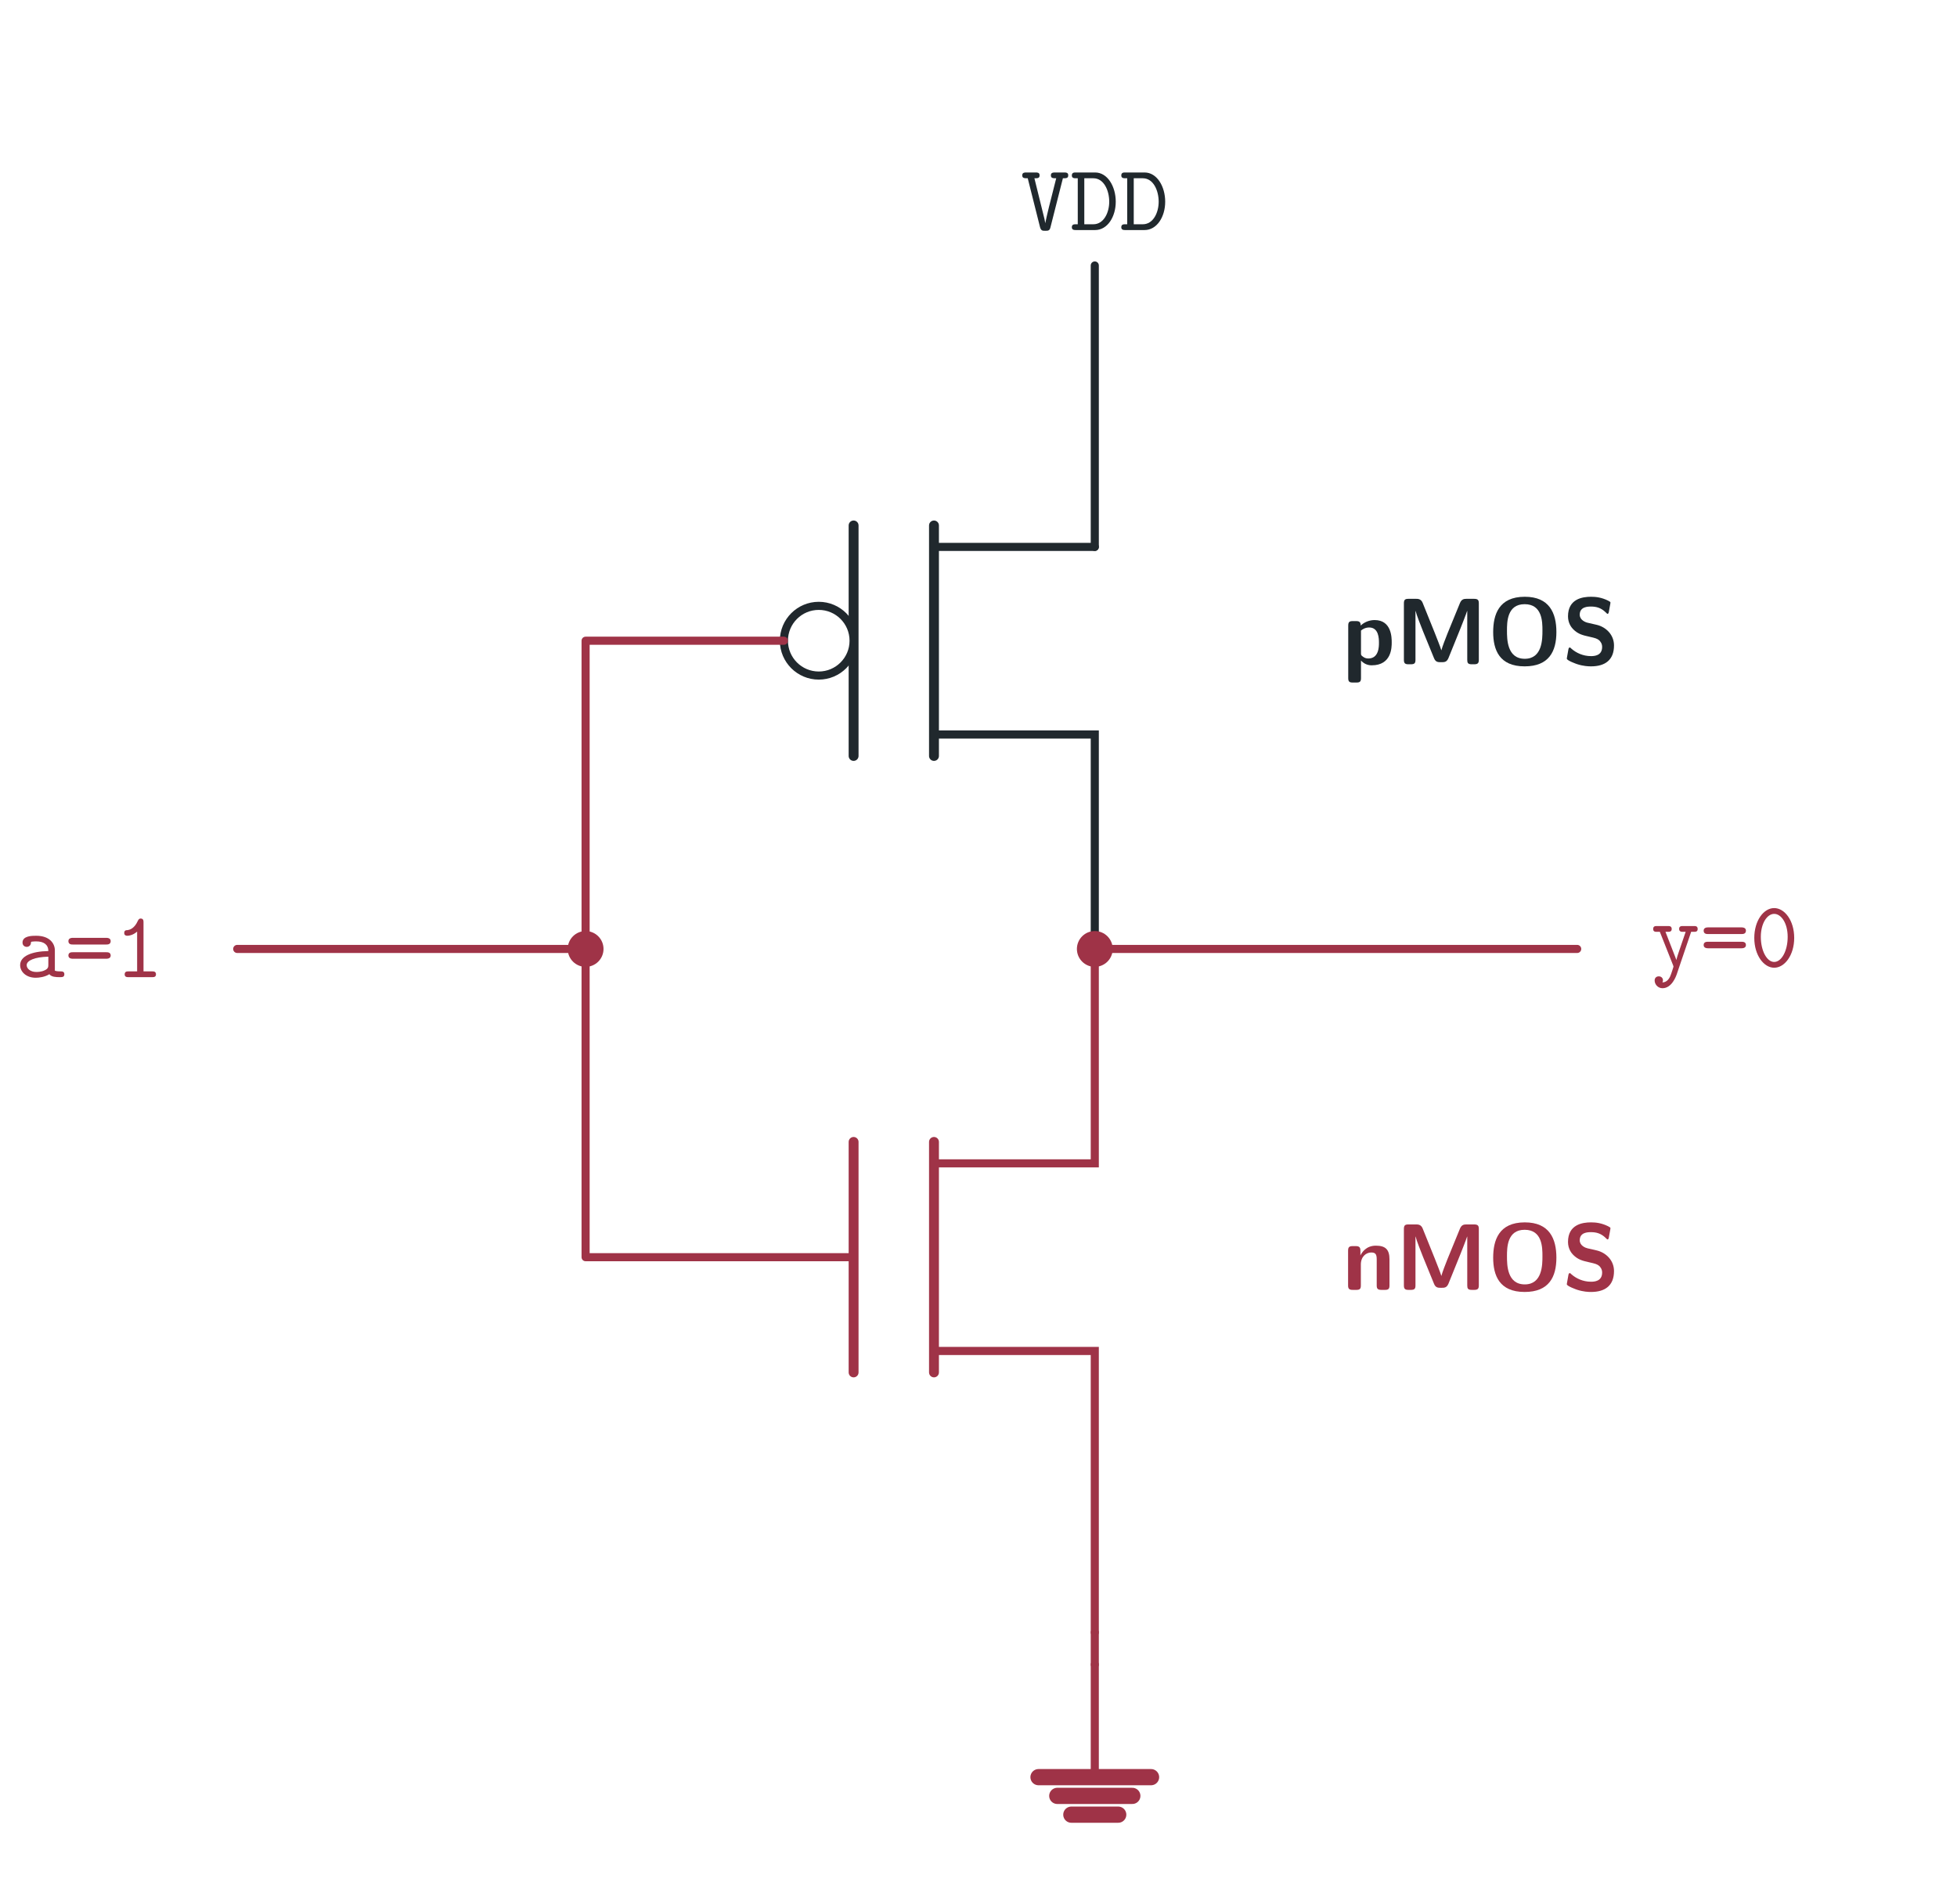
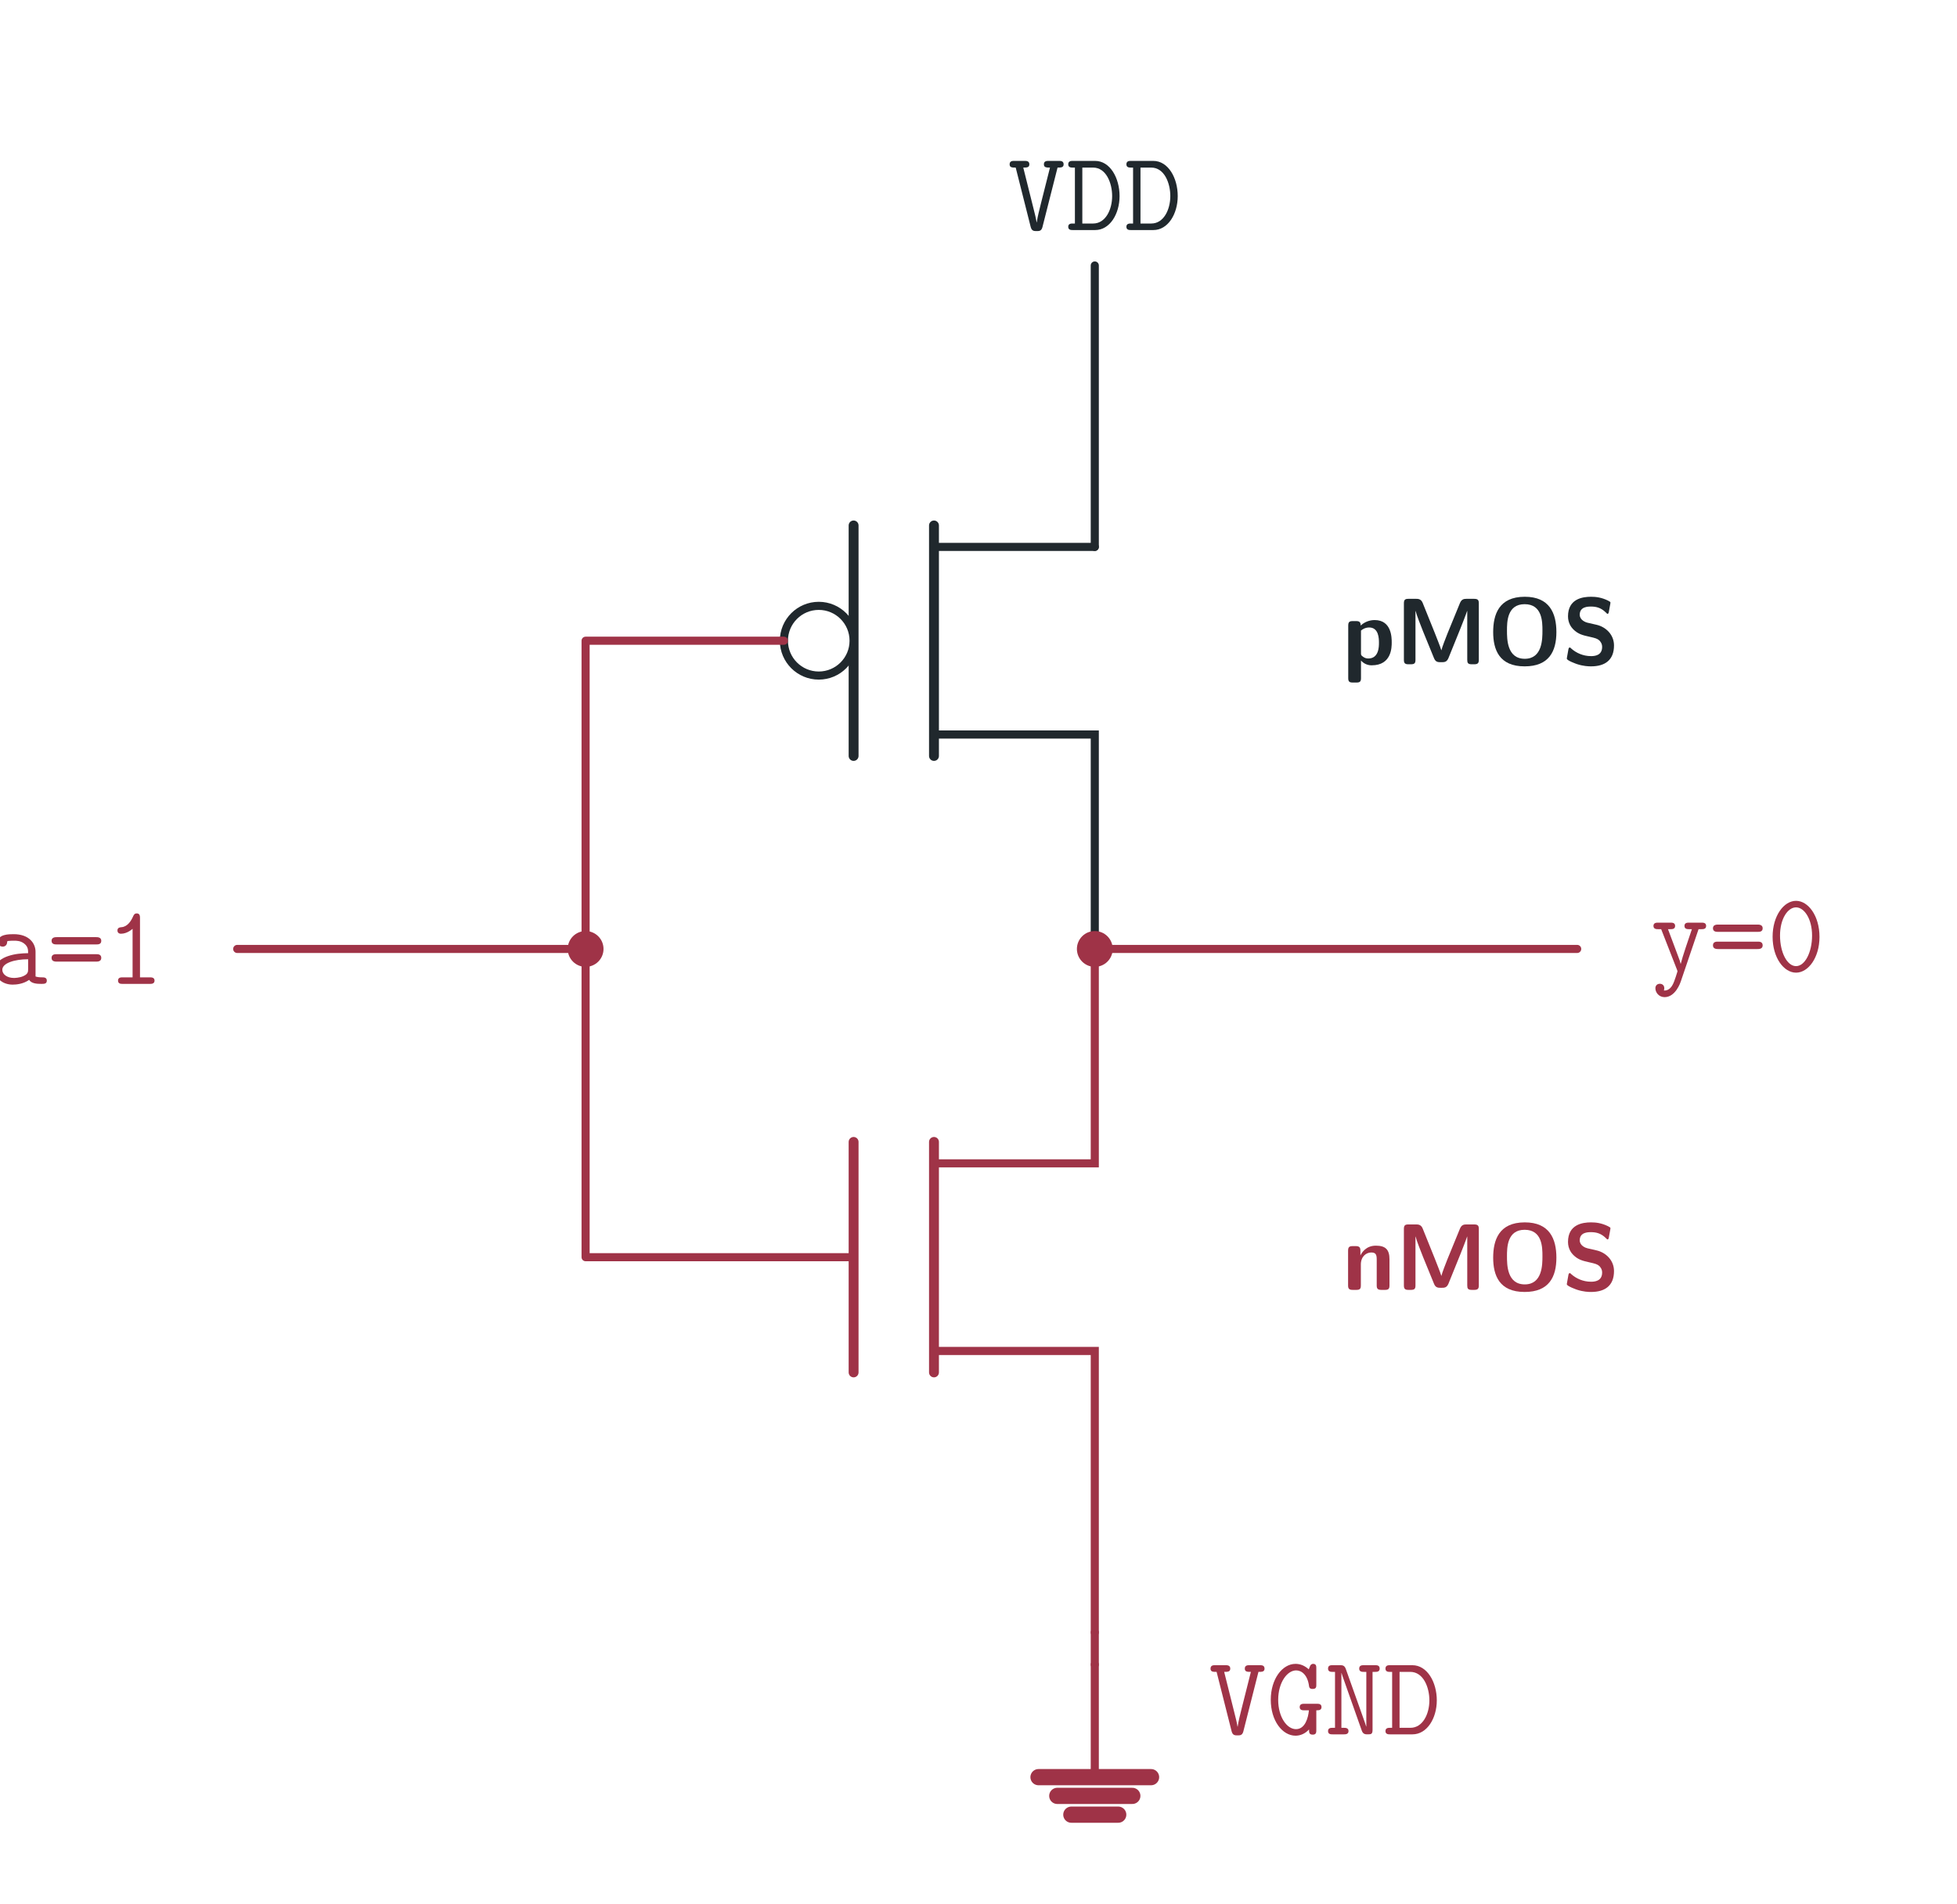
<svg xmlns="http://www.w3.org/2000/svg" xmlns:xlink="http://www.w3.org/1999/xlink" width="206.087pt" height="200.418pt" viewBox="0 0 206.087 200.418">
  <defs>
    <g>
      <g id="glyph-0-0">
-         <path d="M 5.016 -5.766 C 5.016 -6.062 4.766 -6.062 4.609 -6.062 L 3.609 -6.062 C 3.453 -6.062 3.188 -6.062 3.188 -5.766 C 3.188 -5.453 3.406 -5.453 3.75 -5.453 L 2.984 -2.422 C 2.859 -1.891 2.672 -1.141 2.594 -0.719 C 2.547 -1.062 2.5 -1.234 2.406 -1.594 L 1.453 -5.453 C 1.797 -5.453 2 -5.453 2 -5.766 C 2 -6.062 1.75 -6.062 1.594 -6.062 L 0.578 -6.062 C 0.438 -6.062 0.172 -6.062 0.172 -5.766 C 0.172 -5.453 0.391 -5.453 0.75 -5.453 L 2.047 -0.297 C 2.156 0.078 2.312 0.078 2.594 0.078 C 2.875 0.078 3.062 0.078 3.141 -0.281 L 4.453 -5.453 C 4.812 -5.453 5.016 -5.453 5.016 -5.766 Z M 5.016 -5.766 " />
+         <path d="M 5.906 -6.922 C 5.906 -7.281 5.594 -7.281 5.422 -7.281 L 4.312 -7.281 C 4.141 -7.281 3.828 -7.281 3.828 -6.922 C 3.828 -6.578 4.109 -6.578 4.469 -6.578 L 3.5 -2.734 C 3.344 -2.125 3.141 -1.297 3.078 -0.812 L 3.062 -0.812 C 2.984 -1.281 2.859 -1.781 2.734 -2.266 L 1.656 -6.578 C 2.016 -6.578 2.297 -6.578 2.297 -6.922 C 2.297 -7.281 1.969 -7.281 1.812 -7.281 L 0.688 -7.281 C 0.531 -7.281 0.219 -7.281 0.219 -6.922 C 0.219 -6.578 0.484 -6.578 0.844 -6.578 L 0.859 -6.578 L 2.438 -0.328 C 2.547 0.109 2.797 0.109 3.062 0.109 C 3.328 0.109 3.562 0.109 3.672 -0.297 L 5.266 -6.578 C 5.625 -6.578 5.906 -6.578 5.906 -6.922 Z M 5.906 -6.922 " />
      </g>
      <g id="glyph-0-1">
-         <path d="M 4.812 -2.984 C 4.812 -4.578 3.953 -6.062 2.641 -6.062 L 0.594 -6.062 C 0.438 -6.062 0.188 -6.062 0.188 -5.75 C 0.188 -5.453 0.453 -5.453 0.594 -5.453 L 0.812 -5.453 L 0.812 -0.609 L 0.594 -0.609 C 0.438 -0.609 0.188 -0.609 0.188 -0.297 C 0.188 0 0.453 0 0.594 0 L 2.641 0 C 3.938 0 4.812 -1.391 4.812 -2.984 Z M 4.125 -2.984 C 4.125 -1.828 3.547 -0.609 2.453 -0.609 L 1.5 -0.609 L 1.5 -5.453 L 2.453 -5.453 C 3.578 -5.453 4.125 -4.141 4.125 -2.984 Z M 4.125 -2.984 " />
+         <path d="M 5.672 -3.578 C 5.672 -5.484 4.672 -7.281 3.094 -7.281 L 0.734 -7.281 C 0.578 -7.281 0.266 -7.281 0.266 -6.922 C 0.266 -6.578 0.578 -6.578 0.734 -6.578 L 0.969 -6.578 L 0.969 -0.688 L 0.734 -0.688 C 0.578 -0.688 0.266 -0.688 0.266 -0.344 C 0.266 0 0.578 0 0.734 0 L 3.109 0 C 4.641 0 5.672 -1.688 5.672 -3.578 Z M 4.891 -3.578 C 4.891 -2.141 4.188 -0.688 2.891 -0.688 L 1.75 -0.688 L 1.75 -6.578 L 2.875 -6.578 C 4.266 -6.578 4.891 -4.938 4.891 -3.578 Z M 4.891 -3.578 " />
      </g>
      <g id="glyph-0-2">
-         <path d="M 5.156 -0.312 C 5.156 -0.609 4.906 -0.609 4.75 -0.609 C 4.328 -0.609 4.234 -0.656 4.156 -0.688 L 4.156 -2.828 C 4.156 -3.531 3.625 -4.359 2.188 -4.359 C 1.766 -4.359 0.75 -4.359 0.75 -3.641 C 0.75 -3.344 0.969 -3.188 1.203 -3.188 C 1.344 -3.188 1.625 -3.281 1.641 -3.641 C 1.641 -3.719 1.641 -3.734 1.844 -3.75 C 1.984 -3.766 2.109 -3.766 2.203 -3.766 C 2.953 -3.766 3.469 -3.453 3.469 -2.75 C 1.719 -2.719 0.5 -2.219 0.5 -1.266 C 0.5 -0.578 1.125 0.062 2.141 0.062 C 2.5 0.062 3.109 -0.016 3.578 -0.312 C 3.797 -0.016 4.281 0 4.656 0 C 4.938 0 5.156 0 5.156 -0.312 Z M 3.469 -1.328 C 3.469 -1.094 3.469 -0.891 3.078 -0.719 C 2.734 -0.547 2.281 -0.547 2.203 -0.547 C 1.594 -0.547 1.188 -0.891 1.188 -1.266 C 1.188 -1.75 2.031 -2.125 3.469 -2.156 Z M 3.469 -1.328 " />
+         <path d="M 5.781 -2.875 C 5.781 -3.219 5.469 -3.219 5.297 -3.219 L 3.969 -3.219 C 3.797 -3.219 3.484 -3.219 3.484 -2.875 C 3.484 -2.531 3.797 -2.531 3.969 -2.531 L 4.453 -2.531 C 4.391 -1.797 4.078 -0.547 3.094 -0.547 C 2.125 -0.547 1.219 -1.844 1.219 -3.625 C 1.219 -5.469 2.172 -6.734 3.109 -6.734 C 3.672 -6.734 4.312 -6.281 4.469 -5.078 C 4.5 -4.781 4.734 -4.781 4.844 -4.781 C 5.234 -4.781 5.234 -5 5.234 -5.234 L 5.234 -6.969 C 5.234 -7.156 5.234 -7.422 4.906 -7.422 C 4.703 -7.422 4.625 -7.281 4.594 -7.234 L 4.438 -6.844 C 4.047 -7.203 3.578 -7.422 3.047 -7.422 C 1.641 -7.422 0.438 -5.812 0.438 -3.641 C 0.438 -1.438 1.656 0.141 3.047 0.141 C 3.562 0.141 4.062 -0.078 4.469 -0.516 C 4.469 -0.203 4.469 0.031 4.859 0.031 C 5.234 0.031 5.234 -0.219 5.234 -0.453 L 5.234 -2.531 C 5.484 -2.531 5.781 -2.531 5.781 -2.875 Z M 5.781 -2.875 " />
      </g>
      <g id="glyph-0-3">
-         <path d="M 4.828 -3.797 C 4.828 -4.141 4.453 -4.141 4.312 -4.141 L 0.891 -4.141 C 0.75 -4.141 0.375 -4.141 0.375 -3.797 C 0.375 -3.438 0.703 -3.438 0.828 -3.438 L 4.375 -3.438 C 4.5 -3.438 4.828 -3.438 4.828 -3.797 Z M 4.828 -2.281 C 4.828 -2.625 4.5 -2.625 4.375 -2.625 L 0.828 -2.625 C 0.703 -2.625 0.375 -2.625 0.375 -2.281 C 0.375 -1.938 0.75 -1.938 0.891 -1.938 L 4.312 -1.938 C 4.453 -1.938 4.828 -1.938 4.828 -2.281 Z M 4.828 -2.281 " />
+         <path d="M 5.781 -6.922 C 5.781 -7.281 5.484 -7.281 5.297 -7.281 L 4.109 -7.281 C 3.938 -7.281 3.625 -7.281 3.625 -6.922 C 3.625 -6.578 3.938 -6.578 4.109 -6.578 L 4.375 -6.578 L 4.375 -0.828 L 4.359 -0.828 C 4.328 -0.953 4.219 -1.266 4 -1.875 L 2.219 -6.875 C 2.078 -7.281 1.844 -7.281 1.594 -7.281 L 0.828 -7.281 C 0.641 -7.281 0.344 -7.281 0.344 -6.922 C 0.344 -6.578 0.656 -6.578 0.828 -6.578 L 1.078 -6.578 L 1.078 -0.688 L 0.828 -0.688 C 0.656 -0.688 0.344 -0.688 0.344 -0.344 C 0.344 0 0.641 0 0.828 0 L 2.016 0 C 2.172 0 2.5 0 2.5 -0.344 C 2.5 -0.688 2.172 -0.688 2.016 -0.688 L 1.75 -0.688 L 1.75 -6.453 L 1.766 -6.453 C 1.797 -6.328 1.906 -6.016 2.125 -5.406 L 3.891 -0.406 C 4.031 0 4.281 0 4.531 0 C 4.891 0 5.031 -0.031 5.031 -0.484 L 5.031 -6.578 L 5.297 -6.578 C 5.469 -6.578 5.781 -6.578 5.781 -6.922 Z M 5.781 -6.922 " />
      </g>
      <g id="glyph-0-4">
-         <path d="M 4.391 -0.297 C 4.391 -0.609 4.141 -0.609 3.984 -0.609 L 3.078 -0.609 L 3.078 -5.766 C 3.078 -5.922 3.078 -6.172 2.781 -6.172 C 2.594 -6.172 2.547 -6.047 2.484 -5.938 C 2.109 -5.094 1.594 -4.984 1.406 -4.953 C 1.25 -4.953 1.047 -4.938 1.047 -4.656 C 1.047 -4.406 1.219 -4.359 1.375 -4.359 C 1.562 -4.359 1.969 -4.422 2.406 -4.797 L 2.406 -0.609 L 1.5 -0.609 C 1.344 -0.609 1.094 -0.609 1.094 -0.297 C 1.094 0 1.344 0 1.5 0 L 3.984 0 C 4.141 0 4.391 0 4.391 -0.297 Z M 4.391 -0.297 " />
+         <path d="M 6.062 -0.344 C 6.062 -0.688 5.75 -0.688 5.578 -0.688 C 5.281 -0.688 5.031 -0.719 4.875 -0.781 L 4.875 -3.375 C 4.875 -4.281 4.188 -5.234 2.578 -5.234 C 2.078 -5.234 0.922 -5.234 0.922 -4.422 C 0.922 -4.094 1.156 -3.922 1.422 -3.922 C 1.484 -3.922 1.875 -3.938 1.891 -4.438 C 1.891 -4.5 1.906 -4.516 2.156 -4.531 C 2.297 -4.547 2.453 -4.547 2.594 -4.547 C 2.875 -4.547 3.281 -4.547 3.672 -4.25 C 4.094 -3.922 4.094 -3.578 4.094 -3.234 C 3.391 -3.219 2.703 -3.172 1.969 -2.922 C 1.375 -2.719 0.609 -2.297 0.609 -1.484 C 0.609 -0.641 1.359 0.078 2.469 0.078 C 2.844 0.078 3.578 0.016 4.203 -0.422 C 4.438 -0.031 5.031 0 5.484 0 C 5.781 0 6.062 0 6.062 -0.344 Z M 4.094 -1.578 C 4.094 -1.297 4.094 -1.047 3.609 -0.828 C 3.188 -0.625 2.625 -0.625 2.594 -0.625 C 1.891 -0.625 1.375 -1 1.375 -1.484 C 1.375 -2.188 2.656 -2.594 4.094 -2.594 Z M 4.094 -1.578 " />
      </g>
      <g id="glyph-0-5">
-         <path d="M 4.953 -3.969 C 4.953 -4.281 4.719 -4.281 4.562 -4.281 L 3.406 -4.281 C 3.25 -4.281 3 -4.281 3 -3.984 C 3 -3.672 3.25 -3.672 3.406 -3.672 L 3.688 -3.672 L 2.969 -1.562 C 2.844 -1.188 2.781 -1.016 2.703 -0.703 C 2.656 -0.891 2.562 -1.094 2.484 -1.297 L 1.562 -3.672 L 1.812 -3.672 C 1.969 -3.672 2.219 -3.672 2.219 -3.969 C 2.219 -4.281 1.969 -4.281 1.812 -4.281 L 0.656 -4.281 C 0.5 -4.281 0.266 -4.281 0.266 -3.969 C 0.266 -3.672 0.5 -3.672 0.656 -3.672 L 0.969 -3.672 L 2.375 -0.125 C 2.406 -0.031 2.406 0 2.406 0 C 2.406 0 2.156 0.828 2.031 1.078 C 1.75 1.625 1.391 1.641 1.234 1.656 C 1.234 1.656 1.297 1.562 1.297 1.438 C 1.297 1.188 1.109 1.016 0.859 1.016 C 0.594 1.016 0.422 1.188 0.422 1.453 C 0.422 1.859 0.766 2.266 1.25 2.266 C 2.25 2.266 2.688 0.953 2.734 0.844 L 4.266 -3.672 L 4.562 -3.672 C 4.719 -3.672 4.953 -3.672 4.953 -3.969 Z M 4.953 -3.969 " />
+         <path d="M 5.672 -4.531 C 5.672 -4.922 5.281 -4.922 5.109 -4.922 L 1.016 -4.922 C 0.828 -4.922 0.438 -4.922 0.438 -4.531 C 0.438 -4.156 0.812 -4.156 0.953 -4.156 L 5.172 -4.156 C 5.328 -4.156 5.672 -4.156 5.672 -4.531 Z M 5.672 -2.734 C 5.672 -3.125 5.312 -3.125 5.172 -3.125 L 0.953 -3.125 C 0.797 -3.125 0.438 -3.125 0.438 -2.734 C 0.438 -2.344 0.828 -2.344 1.016 -2.344 L 5.109 -2.344 C 5.281 -2.344 5.672 -2.344 5.672 -2.734 Z M 5.672 -2.734 " />
      </g>
      <g id="glyph-0-6">
-         <path d="M 4.703 -3.031 C 4.703 -4.875 3.688 -6.172 2.594 -6.172 C 1.484 -6.172 0.5 -4.844 0.5 -3.031 C 0.5 -1.188 1.516 0.109 2.594 0.109 C 3.703 0.109 4.703 -1.219 4.703 -3.031 Z M 4.016 -3.141 C 4.016 -1.672 3.375 -0.5 2.594 -0.5 C 1.828 -0.5 1.188 -1.672 1.188 -3.141 C 1.188 -4.578 1.859 -5.562 2.594 -5.562 C 3.328 -5.562 4.016 -4.594 4.016 -3.141 Z M 4.016 -3.141 " />
+         <path d="M 5.156 -0.344 C 5.156 -0.688 4.828 -0.688 4.672 -0.688 L 3.625 -0.688 L 3.625 -6.922 C 3.625 -7.109 3.625 -7.422 3.281 -7.422 C 3.078 -7.422 3 -7.312 2.922 -7.156 C 2.703 -6.641 2.312 -6.016 1.672 -5.969 C 1.5 -5.953 1.25 -5.922 1.25 -5.625 C 1.25 -5.422 1.375 -5.281 1.625 -5.281 C 2.297 -5.281 2.812 -5.781 2.844 -5.797 L 2.844 -0.688 L 1.797 -0.688 C 1.625 -0.688 1.312 -0.688 1.312 -0.344 C 1.312 0 1.625 0 1.797 0 L 4.672 0 C 4.828 0 5.156 0 5.156 -0.344 Z M 5.156 -0.344 " />
+       </g>
+       <g id="glyph-0-7">
+         <path d="M 5.844 -4.781 C 5.844 -5.125 5.531 -5.125 5.359 -5.125 L 4.047 -5.125 C 3.875 -5.125 3.562 -5.125 3.562 -4.781 C 3.562 -4.438 3.875 -4.438 4.047 -4.438 L 4.344 -4.438 C 4.016 -3.469 3.328 -1.469 3.172 -0.797 L 3.156 -0.797 C 3.094 -1.062 3.047 -1.188 2.922 -1.516 L 1.828 -4.438 L 2.094 -4.438 C 2.266 -4.438 2.578 -4.438 2.578 -4.781 C 2.578 -5.125 2.266 -5.125 2.094 -5.125 L 0.781 -5.125 C 0.625 -5.125 0.297 -5.125 0.297 -4.781 C 0.297 -4.438 0.625 -4.438 0.781 -4.438 L 1.109 -4.438 L 2.781 -0.156 C 2.828 -0.031 2.828 0 2.828 0 C 2.828 0 2.516 1.062 2.328 1.391 C 2.266 1.516 1.969 2.078 1.391 2.016 C 1.406 1.969 1.438 1.906 1.438 1.781 C 1.438 1.5 1.25 1.312 0.969 1.312 C 0.672 1.312 0.5 1.516 0.5 1.781 C 0.5 2.234 0.875 2.719 1.469 2.719 C 2.625 2.719 3.141 1.172 3.172 1.078 L 5.047 -4.438 L 5.359 -4.438 C 5.531 -4.438 5.844 -4.438 5.844 -4.781 Z M 5.844 -4.781 " />
+       </g>
+       <g id="glyph-0-8">
+         <path d="M 5.531 -3.625 C 5.531 -5.844 4.344 -7.422 3.062 -7.422 C 1.766 -7.422 0.594 -5.828 0.594 -3.641 C 0.594 -1.422 1.781 0.141 3.062 0.141 C 4.359 0.141 5.531 -1.453 5.531 -3.625 Z M 4.75 -3.766 C 4.75 -2 4 -0.547 3.062 -0.547 C 2.125 -0.547 1.375 -1.984 1.375 -3.766 C 1.375 -5.531 2.188 -6.734 3.062 -6.734 C 3.922 -6.734 4.75 -5.531 4.75 -3.766 Z M 4.75 -3.766 " />
      </g>
      <g id="glyph-1-0">
        <path d="M 5.188 -2.297 C 5.188 -2.781 5.188 -4.656 3.391 -4.656 C 2.812 -4.656 2.281 -4.422 1.922 -4.078 C 1.922 -4.438 1.781 -4.547 1.453 -4.547 L 1.078 -4.547 C 0.719 -4.547 0.609 -4.438 0.609 -4.062 L 0.609 1.453 C 0.609 1.812 0.719 1.922 1.078 1.922 L 1.484 1.922 C 1.859 1.922 1.953 1.797 1.953 1.453 L 1.953 -0.391 C 2.406 0.109 2.953 0.109 3.078 0.109 C 5.188 0.109 5.188 -1.797 5.188 -2.297 Z M 3.844 -2.266 C 3.844 -1.875 3.844 -0.609 2.719 -0.609 C 2.484 -0.609 2.312 -0.688 2.188 -0.781 C 1.953 -0.938 1.953 -0.984 1.953 -1.172 L 1.953 -3.547 C 2.062 -3.656 2.391 -3.875 2.812 -3.875 C 3.828 -3.875 3.844 -2.703 3.844 -2.266 Z M 3.844 -2.266 " />
      </g>
      <g id="glyph-1-1">
        <path d="M 8.797 -0.469 L 8.797 -6.406 C 8.797 -6.734 8.719 -6.891 8.312 -6.891 L 7.484 -6.891 C 7.234 -6.891 6.984 -6.859 6.812 -6.453 L 5.5 -3.25 C 5.297 -2.734 4.938 -1.828 4.859 -1.484 L 4.844 -1.484 C 4.75 -1.828 4.344 -2.812 4.141 -3.344 L 2.875 -6.484 C 2.703 -6.891 2.375 -6.891 2.203 -6.891 L 1.375 -6.891 C 1.016 -6.891 0.906 -6.781 0.906 -6.406 L 0.906 -0.469 C 0.906 -0.125 1.016 0 1.375 0 L 1.641 0 C 2.031 0 2.125 -0.125 2.125 -0.469 L 2.125 -5.609 L 2.141 -5.609 C 2.25 -5.156 2.688 -4.062 2.922 -3.469 L 4.078 -0.641 C 4.25 -0.219 4.5 -0.219 4.828 -0.219 C 5.172 -0.219 5.406 -0.219 5.594 -0.641 L 6.859 -3.766 C 6.953 -4 7.484 -5.344 7.562 -5.609 L 7.578 -5.609 L 7.578 -0.469 C 7.578 -0.156 7.641 0 8.047 0 L 8.312 0 C 8.688 0 8.797 -0.125 8.797 -0.469 Z M 8.797 -0.469 " />
      </g>
      <g id="glyph-1-2">
        <path d="M 7.266 -3.391 C 7.266 -5.391 6.531 -7.109 3.938 -7.109 C 1.188 -7.109 0.609 -5.203 0.609 -3.391 C 0.609 -1.531 1.25 0.219 3.922 0.219 C 6.484 0.219 7.266 -1.359 7.266 -3.391 Z M 5.797 -3.547 C 5.797 -2.672 5.797 -0.578 3.938 -0.578 C 2.062 -0.578 2.062 -2.656 2.062 -3.547 C 2.062 -4.422 2.062 -6.328 3.922 -6.328 C 5.797 -6.328 5.797 -4.438 5.797 -3.547 Z M 5.797 -3.547 " />
      </g>
      <g id="glyph-1-3">
        <path d="M 5.453 -1.984 C 5.453 -3.094 4.625 -3.922 3.625 -4.156 L 2.672 -4.375 C 2.453 -4.422 1.844 -4.656 1.844 -5.219 C 1.844 -6.062 2.688 -6.078 3.031 -6.078 C 3.578 -6.078 4.078 -5.953 4.562 -5.484 C 4.719 -5.328 4.734 -5.312 4.766 -5.312 C 4.828 -5.312 4.875 -5.344 4.906 -5.5 L 5.062 -6.359 C 5.078 -6.438 5.078 -6.453 5.078 -6.484 C 5.078 -6.562 5.062 -6.578 4.828 -6.703 C 4.125 -7.047 3.531 -7.109 3.031 -7.109 C 2.141 -7.109 0.609 -6.891 0.609 -5.047 C 0.609 -4.328 0.969 -3.875 1.156 -3.688 C 1.672 -3.172 2.141 -3.062 2.906 -2.891 C 3.469 -2.766 3.688 -2.703 3.906 -2.516 C 4 -2.406 4.203 -2.203 4.203 -1.828 C 4.203 -0.891 3.359 -0.859 3.031 -0.859 C 2.188 -0.859 1.469 -1.203 0.969 -1.641 C 0.859 -1.766 0.828 -1.766 0.797 -1.766 C 0.734 -1.766 0.688 -1.734 0.656 -1.594 L 0.5 -0.719 C 0.484 -0.641 0.484 -0.625 0.484 -0.594 C 0.484 -0.391 1.516 -0.031 1.562 -0.016 C 2.234 0.203 2.766 0.219 3.031 0.219 C 4.516 0.219 5.453 -0.453 5.453 -1.984 Z M 5.453 -1.984 " />
      </g>
      <g id="glyph-1-4">
        <path d="M 4.953 -0.469 L 4.953 -3.219 C 4.953 -4.25 4.531 -4.656 3.516 -4.656 C 2.469 -4.656 2.031 -3.906 1.891 -3.625 L 1.891 -4.125 C 1.891 -4.438 1.812 -4.609 1.406 -4.609 L 1.078 -4.609 C 0.719 -4.609 0.594 -4.5 0.594 -4.125 L 0.594 -0.469 C 0.594 -0.125 0.703 0 1.078 0 L 1.469 0 C 1.844 0 1.938 -0.125 1.938 -0.469 L 1.938 -2.672 C 1.938 -3.531 2.516 -3.938 3.031 -3.938 C 3.516 -3.938 3.609 -3.703 3.609 -3.203 L 3.609 -0.469 C 3.609 -0.156 3.688 0 4.094 0 L 4.484 0 C 4.859 0 4.953 -0.125 4.953 -0.469 Z M 4.953 -0.469 " />
      </g>
    </g>
  </defs>
  <path fill="none" stroke-width="0.857" stroke-linecap="round" stroke-linejoin="miter" stroke="rgb(12.549%, 15.685%, 17.647%)" stroke-opacity="1" stroke-miterlimit="10" d="M 114.804 141.734 L 114.804 171.498 " transform="matrix(0.995589, 0, 0, -0.995589, 0.991607, 198.6947)" />
  <g fill="rgb(12.549%, 15.685%, 17.647%)" fill-opacity="1">
-     <use xlink:href="#glyph-0-0" x="107.478" y="24.223" />
-     <use xlink:href="#glyph-0-1" x="112.685" y="24.223" />
-     <use xlink:href="#glyph-0-1" x="117.892" y="24.223" />
+     <use xlink:href="#glyph-0-0" x="106.102" y="24.223" />
+     <use xlink:href="#glyph-0-1" x="112.227" y="24.223" />
+     <use xlink:href="#glyph-0-1" x="118.352" y="24.223" />
  </g>
  <path fill="none" stroke-width="0.857" stroke-linecap="round" stroke-linejoin="miter" stroke="rgb(12.549%, 15.685%, 17.647%)" stroke-opacity="1" stroke-miterlimit="10" d="M 97.795 141.734 L 114.804 141.734 M 97.795 121.892 L 114.804 121.892 L 114.804 99.214 " transform="matrix(0.995589, 0, 0, -0.995589, 0.991607, 198.6947)" />
  <path fill="none" stroke-width="1.046" stroke-linecap="round" stroke-linejoin="miter" stroke="rgb(12.549%, 15.685%, 17.647%)" stroke-opacity="1" stroke-miterlimit="10" d="M 97.795 119.625 L 97.795 144.002 M 89.293 119.625 L 89.293 144.002 " transform="matrix(0.995589, 0, 0, -0.995589, 0.991607, 198.6947)" />
  <path fill-rule="nonzero" fill="rgb(100%, 100%, 100%)" fill-opacity="1" stroke-width="0.857" stroke-linecap="butt" stroke-linejoin="miter" stroke="rgb(12.549%, 15.685%, 17.647%)" stroke-opacity="1" stroke-miterlimit="10" d="M 89.293 131.811 C 89.293 133.848 87.641 135.499 85.609 135.499 C 83.572 135.499 81.92 133.848 81.92 131.811 C 81.92 129.779 83.572 128.127 85.609 128.127 C 87.641 128.127 89.293 129.779 89.293 131.811 Z M 89.293 131.811 " transform="matrix(0.995589, 0, 0, -0.995589, 0.991607, 198.6947)" />
  <path fill="none" stroke-width="0.857" stroke-linecap="round" stroke-linejoin="miter" stroke="rgb(62.354%, 20%, 27.843%)" stroke-opacity="1" stroke-miterlimit="10" d="M 114.804 99.214 L 114.804 76.536 L 97.795 76.536 M 97.795 56.695 L 114.804 56.695 L 114.804 26.931 " transform="matrix(0.995589, 0, 0, -0.995589, 0.991607, 198.6947)" />
  <path fill="none" stroke-width="1.046" stroke-linecap="round" stroke-linejoin="miter" stroke="rgb(62.354%, 20%, 27.843%)" stroke-opacity="1" stroke-miterlimit="10" d="M 97.795 54.427 L 97.795 78.804 M 89.293 54.427 L 89.293 78.804 " transform="matrix(0.995589, 0, 0, -0.995589, 0.991607, 198.6947)" />
  <path fill="none" stroke-width="0.857" stroke-linecap="round" stroke-linejoin="miter" stroke="rgb(62.354%, 20%, 27.843%)" stroke-opacity="1" stroke-miterlimit="10" d="M 114.804 26.931 L 114.804 23.529 " transform="matrix(0.995589, 0, 0, -0.995589, 0.991607, 198.6947)" />
  <path fill="none" stroke-width="0.857" stroke-linecap="round" stroke-linejoin="miter" stroke="rgb(62.354%, 20%, 27.843%)" stroke-opacity="1" stroke-miterlimit="10" d="M 114.804 23.529 L 114.804 11.621 " transform="matrix(0.995589, 0, 0, -0.995589, 0.991607, 198.6947)" />
  <path fill="none" stroke-width="1.714" stroke-linecap="round" stroke-linejoin="miter" stroke="rgb(62.354%, 20%, 27.843%)" stroke-opacity="1" stroke-miterlimit="10" d="M 108.852 11.621 L 120.756 11.621 M 110.837 9.64 L 118.774 9.64 M 112.324 7.654 L 117.283 7.654 " transform="matrix(0.995589, 0, 0, -0.995589, 0.991607, 198.6947)" />
+   <g fill="rgb(62.354%, 20%, 27.843%)" fill-opacity="1">
+     <use xlink:href="#glyph-0-0" x="127.259" y="182.618" />
+     <use xlink:href="#glyph-0-2" x="133.384" y="182.618" />
+     <use xlink:href="#glyph-0-3" x="139.509" y="182.618" />
+     <use xlink:href="#glyph-0-1" x="145.634" y="182.618" />
+   </g>
  <path fill="none" stroke-width="0.857" stroke-linecap="round" stroke-linejoin="round" stroke="rgb(62.354%, 20%, 27.843%)" stroke-opacity="1" stroke-miterlimit="10" d="M 24.095 99.214 L 60.945 99.214 L 60.945 131.811 L 81.92 131.811 " transform="matrix(0.995589, 0, 0, -0.995589, 0.991607, 198.6947)" />
  <path fill="none" stroke-width="0.857" stroke-linecap="round" stroke-linejoin="round" stroke="rgb(62.354%, 20%, 27.843%)" stroke-opacity="1" stroke-miterlimit="10" d="M 60.945 99.214 L 60.945 66.613 L 89.293 66.613 " transform="matrix(0.995589, 0, 0, -0.995589, 0.991607, 198.6947)" />
  <path fill-rule="nonzero" fill="rgb(62.354%, 20%, 27.843%)" fill-opacity="1" d="M 63.555 99.918 C 63.555 98.879 62.711 98.035 61.668 98.035 C 60.629 98.035 59.785 98.879 59.785 99.918 C 59.785 100.961 60.629 101.805 61.668 101.805 C 62.711 101.805 63.555 100.961 63.555 99.918 Z M 63.555 99.918 " />
  <path fill="none" stroke-width="0.857" stroke-linecap="round" stroke-linejoin="miter" stroke="rgb(62.354%, 20%, 27.843%)" stroke-opacity="1" stroke-miterlimit="10" d="M 114.804 99.214 L 165.83 99.214 " transform="matrix(0.995589, 0, 0, -0.995589, 0.991607, 198.6947)" />
  <path fill-rule="nonzero" fill="rgb(62.354%, 20%, 27.843%)" fill-opacity="1" d="M 117.176 99.918 C 117.176 98.879 116.332 98.035 115.289 98.035 C 114.25 98.035 113.406 98.879 113.406 99.918 C 113.406 100.961 114.25 101.805 115.289 101.805 C 116.332 101.805 117.176 100.961 117.176 99.918 Z M 117.176 99.918 " />
  <g fill="rgb(62.354%, 20%, 27.843%)" fill-opacity="1">
-     <use xlink:href="#glyph-0-2" x="1.621" y="102.89" />
-     <use xlink:href="#glyph-0-3" x="6.828" y="102.89" />
-     <use xlink:href="#glyph-0-4" x="12.035" y="102.89" />
+     <use xlink:href="#glyph-0-4" x="-1.132" y="103.598" />
+     <use xlink:href="#glyph-0-5" x="4.993" y="103.598" />
+     <use xlink:href="#glyph-0-6" x="11.118" y="103.598" />
  </g>
  <g fill="rgb(62.354%, 20%, 27.843%)" fill-opacity="1">
-     <use xlink:href="#glyph-0-5" x="173.825" y="101.788" />
-     <use xlink:href="#glyph-0-3" x="179.032" y="101.788" />
-     <use xlink:href="#glyph-0-6" x="184.24" y="101.788" />
+     <use xlink:href="#glyph-0-7" x="173.825" y="102.275" />
+     <use xlink:href="#glyph-0-5" x="179.95" y="102.275" />
+     <use xlink:href="#glyph-0-8" x="186.075" y="102.275" />
  </g>
  <g fill="rgb(12.549%, 15.685%, 17.647%)" fill-opacity="1">
    <use xlink:href="#glyph-1-0" x="141.37" y="69.945" />
    <use xlink:href="#glyph-1-1" x="146.935" y="69.945" />
    <use xlink:href="#glyph-1-2" x="156.634" y="69.945" />
    <use xlink:href="#glyph-1-3" x="164.514" y="69.945" />
  </g>
  <g fill="rgb(62.354%, 20%, 27.843%)" fill-opacity="1">
    <use xlink:href="#glyph-1-4" x="141.37" y="135.818" />
    <use xlink:href="#glyph-1-1" x="146.935" y="135.818" />
    <use xlink:href="#glyph-1-2" x="156.634" y="135.818" />
    <use xlink:href="#glyph-1-3" x="164.514" y="135.818" />
  </g>
</svg>
